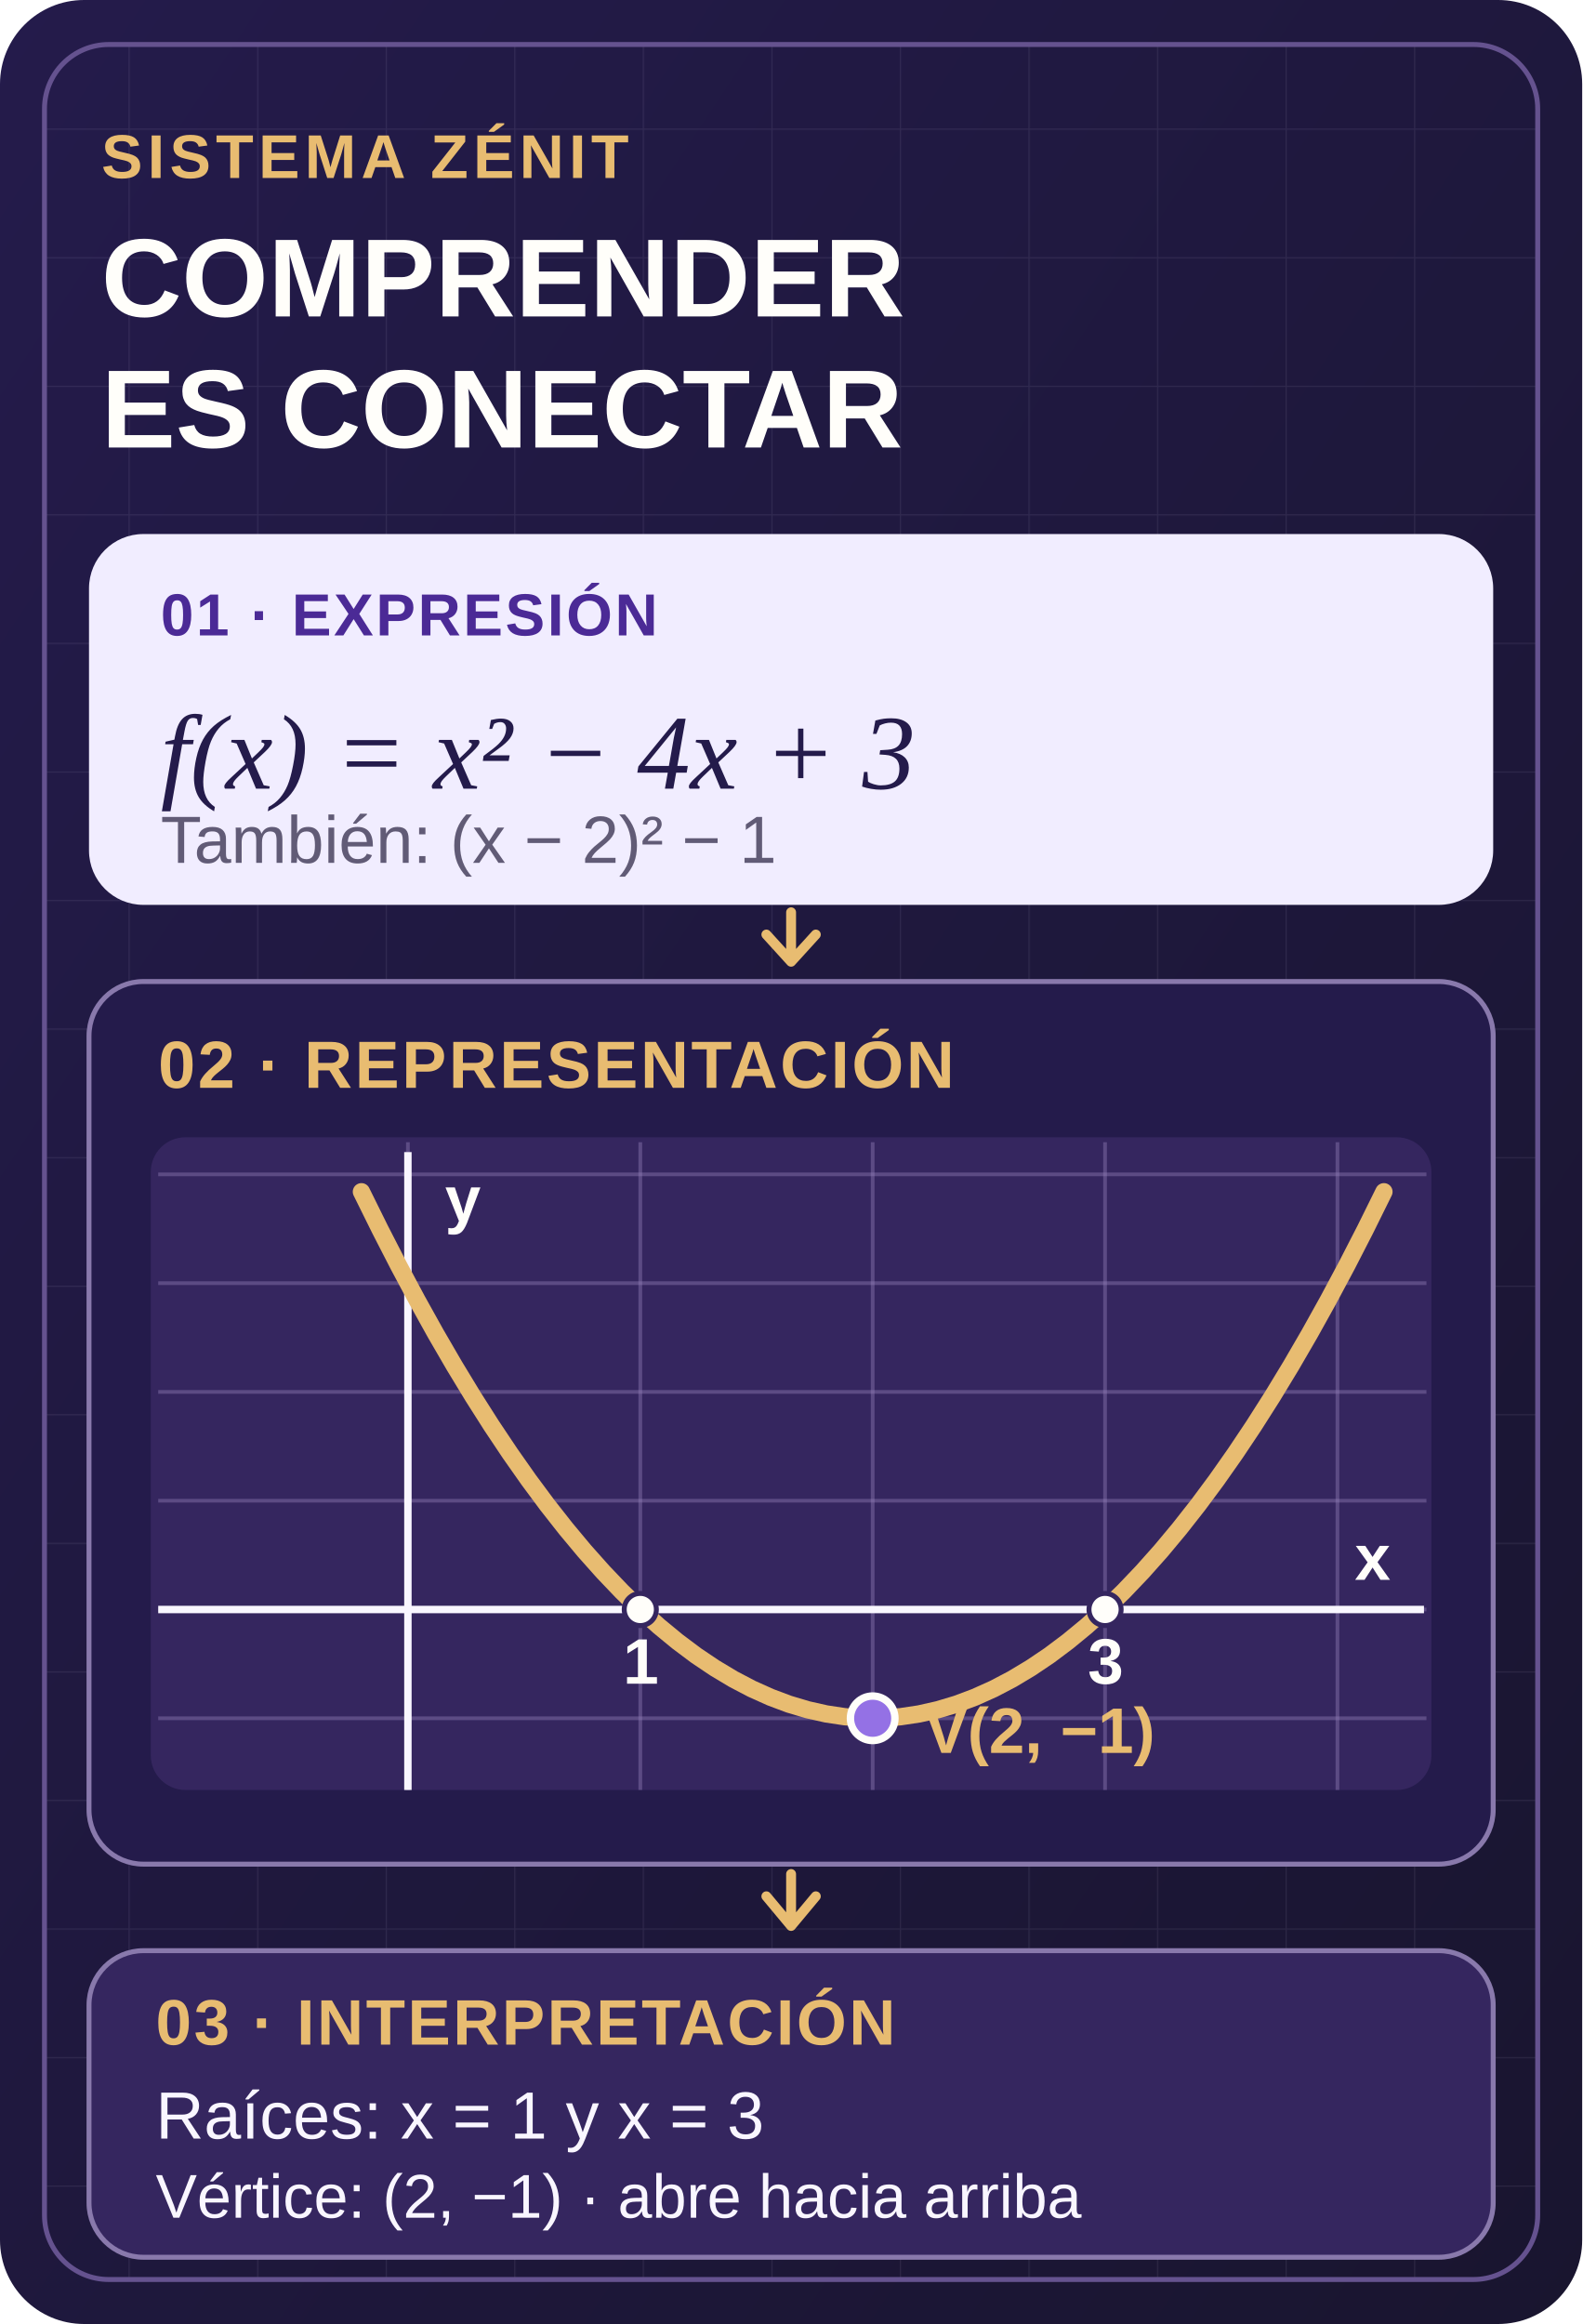
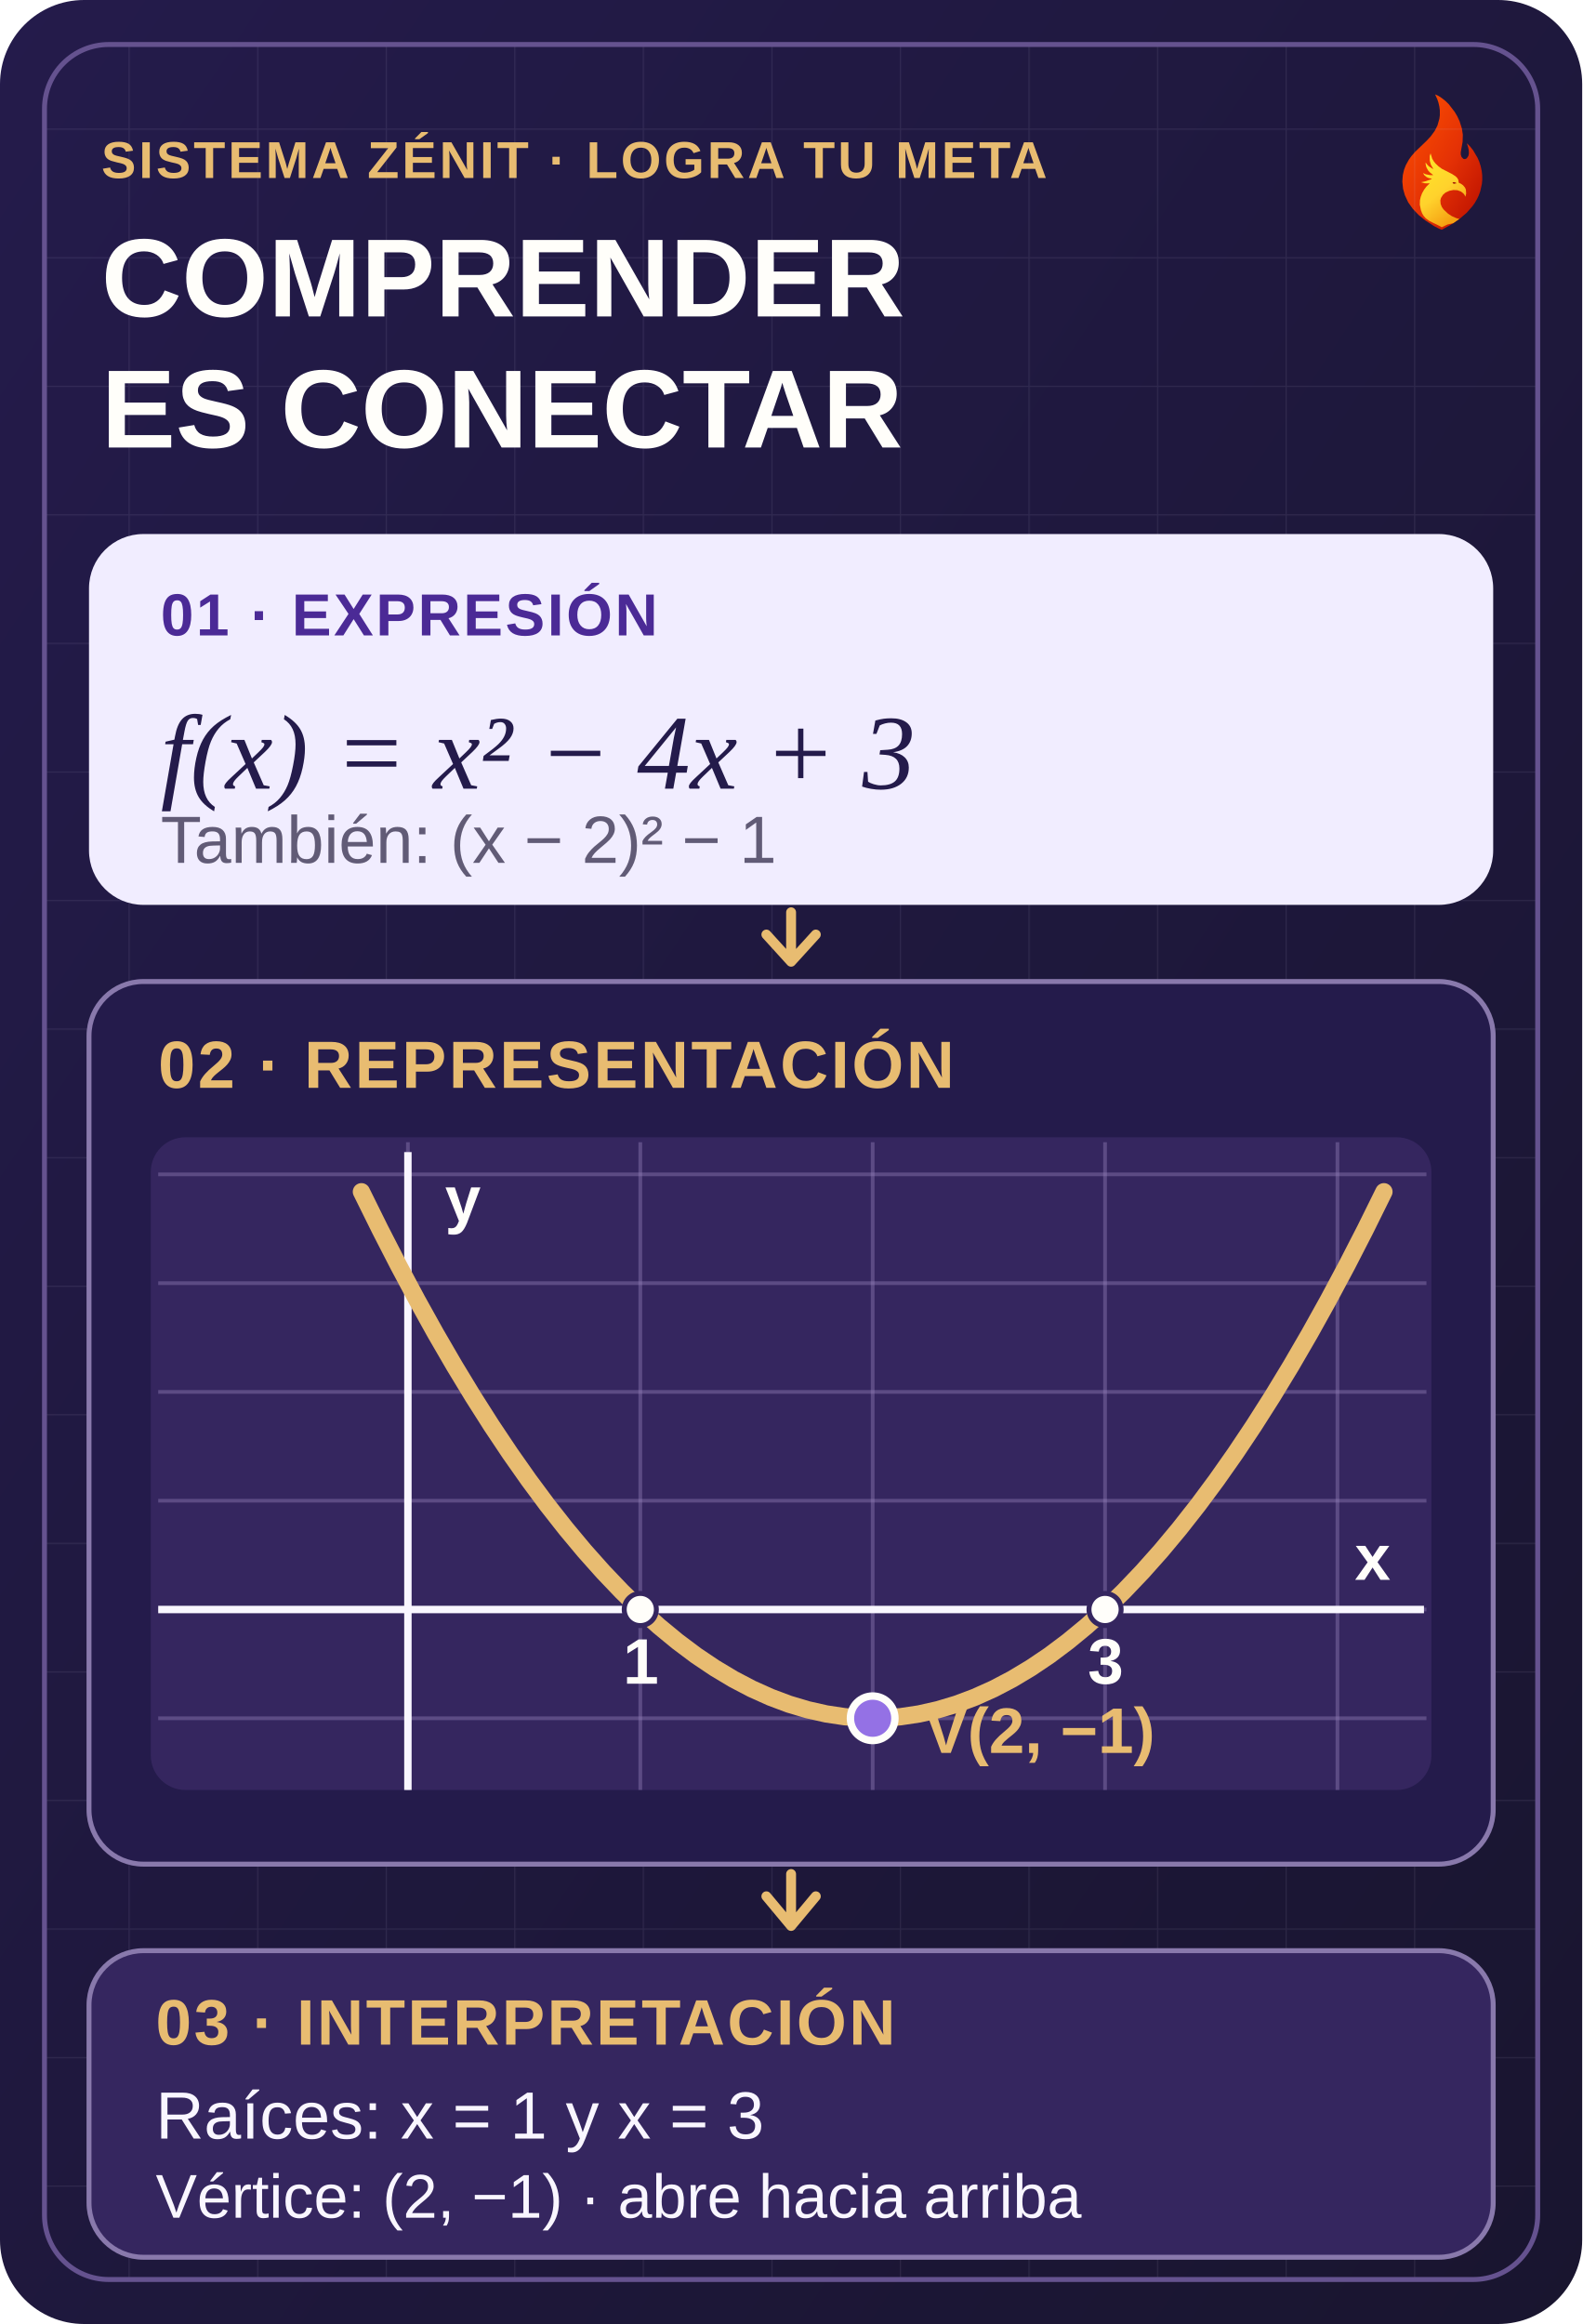
<svg xmlns="http://www.w3.org/2000/svg" viewBox="0 0 640 940" role="img" aria-labelledby="title description">
  <defs>
    <linearGradient id="background" x1="0" y1="0" x2="1" y2="1">
      <stop stop-color="#241b4b" />
      <stop offset="1" stop-color="#19152f" />
    </linearGradient>
    <pattern id="grid" width="52" height="52" patternUnits="userSpaceOnUse">
      <path d="M52 0H0V52" stroke="#d9cdef" stroke-opacity=".09" fill="none" />
    </pattern>
    <clipPath id="plot-clip">
      <rect x="25" y="63" width="518" height="264" rx="14" />
    </clipPath>
  </defs>
+   <defs>
+     <linearGradient id="flame" x1="0" y1="0" x2="1" y2="1">
+       <stop stop-color="#FF5300" />
+       <stop offset=".55" stop-color="#E43105" />
+       <stop offset="1" stop-color="#B70D00" />
+     </linearGradient>
+     <linearGradient id="bird" x1="0" y1="0" x2=".5" y2="1">
+       <stop stop-color="#FFE929" />
+       <stop offset=".6" stop-color="#FFD22C" />
+       <stop offset="1" stop-color="#F5A012" />
+     </linearGradient>
+   </defs>
  <rect width="640" height="940" rx="34" fill="url(#background)" />
+   <g aria-label="Fénix original de Sistema Zénit" transform="translate(567 38) scale(.03) translate(-470 -105)">
+     <path fill="url(#flame)" d="M920,111 950,177 964,218 977,273 984,327 984,391 978,438 952,530 915,603 860,678 805,737 650,886 600,944 567,990 526,1064 502,1125 485,1197 478,1286 488,1383 512,1469 557,1566 620,1655 698,1737 791,1812 908,1888 972,1921 1010,1936 1121,1875 1249,1790 1347,1706 1425,1617 1456,1573 1487,1519 1508,1475 1529,1417 1551,1318 1556,1262 1555,1199 1549,1146 1535,1080 1515,1017 1492,965 1433,865 1389,810 1348,770 1364,818 1374,864 1376,905 1369,940 1347,973 1323,984 1301,980 1277,955 1267,926 1266,892 1291,751 1294,654 1281,570 1250,472 1219,406 1185,348 1105,244 1059,199 1011,161 965,131Z" />
+     <path fill="url(#bird)" d="M859,906 848,942 848,1005 862,1056 894,1113 890,1116 836,1081 809,1053 793,1029 792,1049 802,1093 826,1137 849,1162 893,1197 889,1200 855,1200 793,1188 758,1171 772,1197 800,1222 823,1235 871,1248 875,1253 784,1284 731,1295 779,1309 817,1311 840,1308 844,1313 802,1355 772,1395 744,1445 726,1493 716,1538 714,1597 729,1672 745,1714 764,1747 792,1780 839,1815 890,1841 955,1872 1010,1902 1088,1865 1164,1848 1247,1790 1208,1780 1145,1752 1093,1718 1033,1661 1011,1629 995,1589 991,1541 999,1508 1025,1466 1060,1435 1112,1411 1167,1400 1221,1403 1269,1421 1302,1447 1316,1465 1328,1491 1339,1449 1335,1394 1323,1367 1298,1337 1267,1315 1239,1302 1233,1262 1218,1237 1196,1215 1148,1184 1011,1114 965,1080 927,1044 902,1013 881,978Z" />
+     <path d="M1154 1298 C1172 1289 1192 1293 1211 1310 C1191 1307 1180 1323 1167 1315 Z" fill="#A31F06" />
+   </g>
  <rect x="18" y="18" width="604" height="904" rx="26" fill="url(#grid)" stroke="#65528f" stroke-width="2" />
  <g font-family="Arial,Helvetica,sans-serif">
-     <text x="41" y="72" font-size="25" font-weight="800" letter-spacing="2" fill="#e8bc71">SISTEMA ZÉNIT</text>
+     <text x="41" y="72" font-size="21" font-weight="800" letter-spacing="1.15" fill="#e8bc71">SISTEMA ZÉNIT · LOGRA TU META</text>
    <text x="41" y="128" font-size="45" font-weight="800" fill="#fffefa">COMPRENDER</text>
    <text x="41" y="181" font-size="45" font-weight="800" fill="#fffefa">ES CONECTAR</text>
    <g transform="translate(36 216)">
      <rect width="568" height="150" rx="22" fill="#f1edff" />
      <text x="29" y="41" fill="#4b2a96" font-size="24" font-weight="800" letter-spacing="1">01 · EXPRESIÓN</text>
      <text x="29" y="103" fill="#241b4b" font-size="43" font-family="Georgia,Times New Roman,serif" font-style="italic">f(x) = x² − 4x + 3</text>
      <text x="29" y="133" fill="#615b76" font-size="27">También: (x − 2)² − 1</text>
    </g>
    <path d="M320 369V389m-10-11 10 11 10-11" stroke="#e8bc71" stroke-width="4" fill="none" stroke-linejoin="round" stroke-linecap="round" />
    <g transform="translate(36 397)">
      <rect width="568" height="357" rx="22" fill="#241b4b" stroke="#8979ac" stroke-width="2" />
      <text x="28" y="43" font-size="27" font-weight="800" letter-spacing="1" fill="#e8bc71">02 · REPRESENTACIÓN</text>
      <g clip-path="url(#plot-clip)">
        <rect x="25" y="63" width="518" height="264" rx="14" fill="#35265f" />
        <g stroke="#9682bd" stroke-opacity=".4" stroke-width="1.5">
          <path d="M28 78H541M28 122H541M28 166H541M28 210H541M28 254H541M28 298H541" />
          <path d="M129 65V329M223 65V329M317 65V329M411 65V329M505 65V329" />
        </g>
        <path d="M28 254H540M129 69V327" stroke="#f9f6ff" stroke-width="3" fill="none" />
        <path d="M110.20 85.04 L117.72 100.25 L125.24 114.89 L132.76 128.97 L140.28 142.49 L147.80 155.44 L155.32 167.83 L162.84 179.66 L170.36 190.92 L177.88 201.62 L185.40 211.76 L192.92 221.33 L200.44 230.35 L207.96 238.79 L215.48 246.68 L223.00 254.00 L230.52 260.76 L238.04 266.95 L245.56 272.59 L253.08 277.65 L260.60 282.16 L268.12 286.10 L275.64 289.48 L283.16 292.30 L290.68 294.55 L298.20 296.24 L305.72 297.37 L313.24 297.93 L320.76 297.93 L328.28 297.37 L335.80 296.24 L343.32 294.55 L350.84 292.30 L358.36 289.48 L365.88 286.10 L373.40 282.16 L380.92 277.65 L388.44 272.59 L395.96 266.95 L403.48 260.76 L411.00 254.00 L418.52 246.68 L426.04 238.79 L433.56 230.35 L441.08 221.33 L448.60 211.76 L456.12 201.62 L463.64 190.92 L471.16 179.66 L478.68 167.83 L486.20 155.44 L493.72 142.49 L501.24 128.97 L508.76 114.89 L516.28 100.25 L523.80 85.04" stroke="#e8bc71" stroke-width="7" stroke-linecap="round" stroke-linejoin="round" fill="none" />
        <circle cx="223" cy="254" r="6.5" fill="#fffefa" stroke="#35265f" stroke-width="2" />
        <circle cx="411" cy="254" r="6.5" fill="#fffefa" stroke="#35265f" stroke-width="2" />
        <circle cx="317" cy="298" r="9" fill="#9471e5" stroke="#fffefa" stroke-width="3" />
        <g font-size="26" font-weight="700" fill="#fffefa">
          <text x="512" y="242">x</text>
          <text x="144" y="97">y</text>
          <text x="216" y="284">1</text>
          <text x="404" y="284">3</text>
          <text x="338" y="312" fill="#e8bc71">V(2, −1)</text>
        </g>
      </g>
    </g>
    <path d="M320 758V779m-10-12 10 12 10-12" stroke="#e8bc71" stroke-width="4" stroke-linejoin="round" stroke-linecap="round" fill="none" />
    <g transform="translate(36 789)">
      <rect width="568" height="124" rx="22" fill="#35265f" stroke="#8979ac" stroke-width="2" />
      <text x="27" y="38" fill="#e8bc71" font-size="26" font-weight="800" letter-spacing="1">03 · INTERPRETACIÓN</text>
      <text x="27" y="76" fill="#f9f6ff" font-size="27">Raíces: x = 1 y x = 3</text>
      <text x="27" y="108" fill="#f9f6ff" font-size="25">Vértice: (2, −1) · abre hacia arriba</text>
    </g>
  </g>
</svg>
